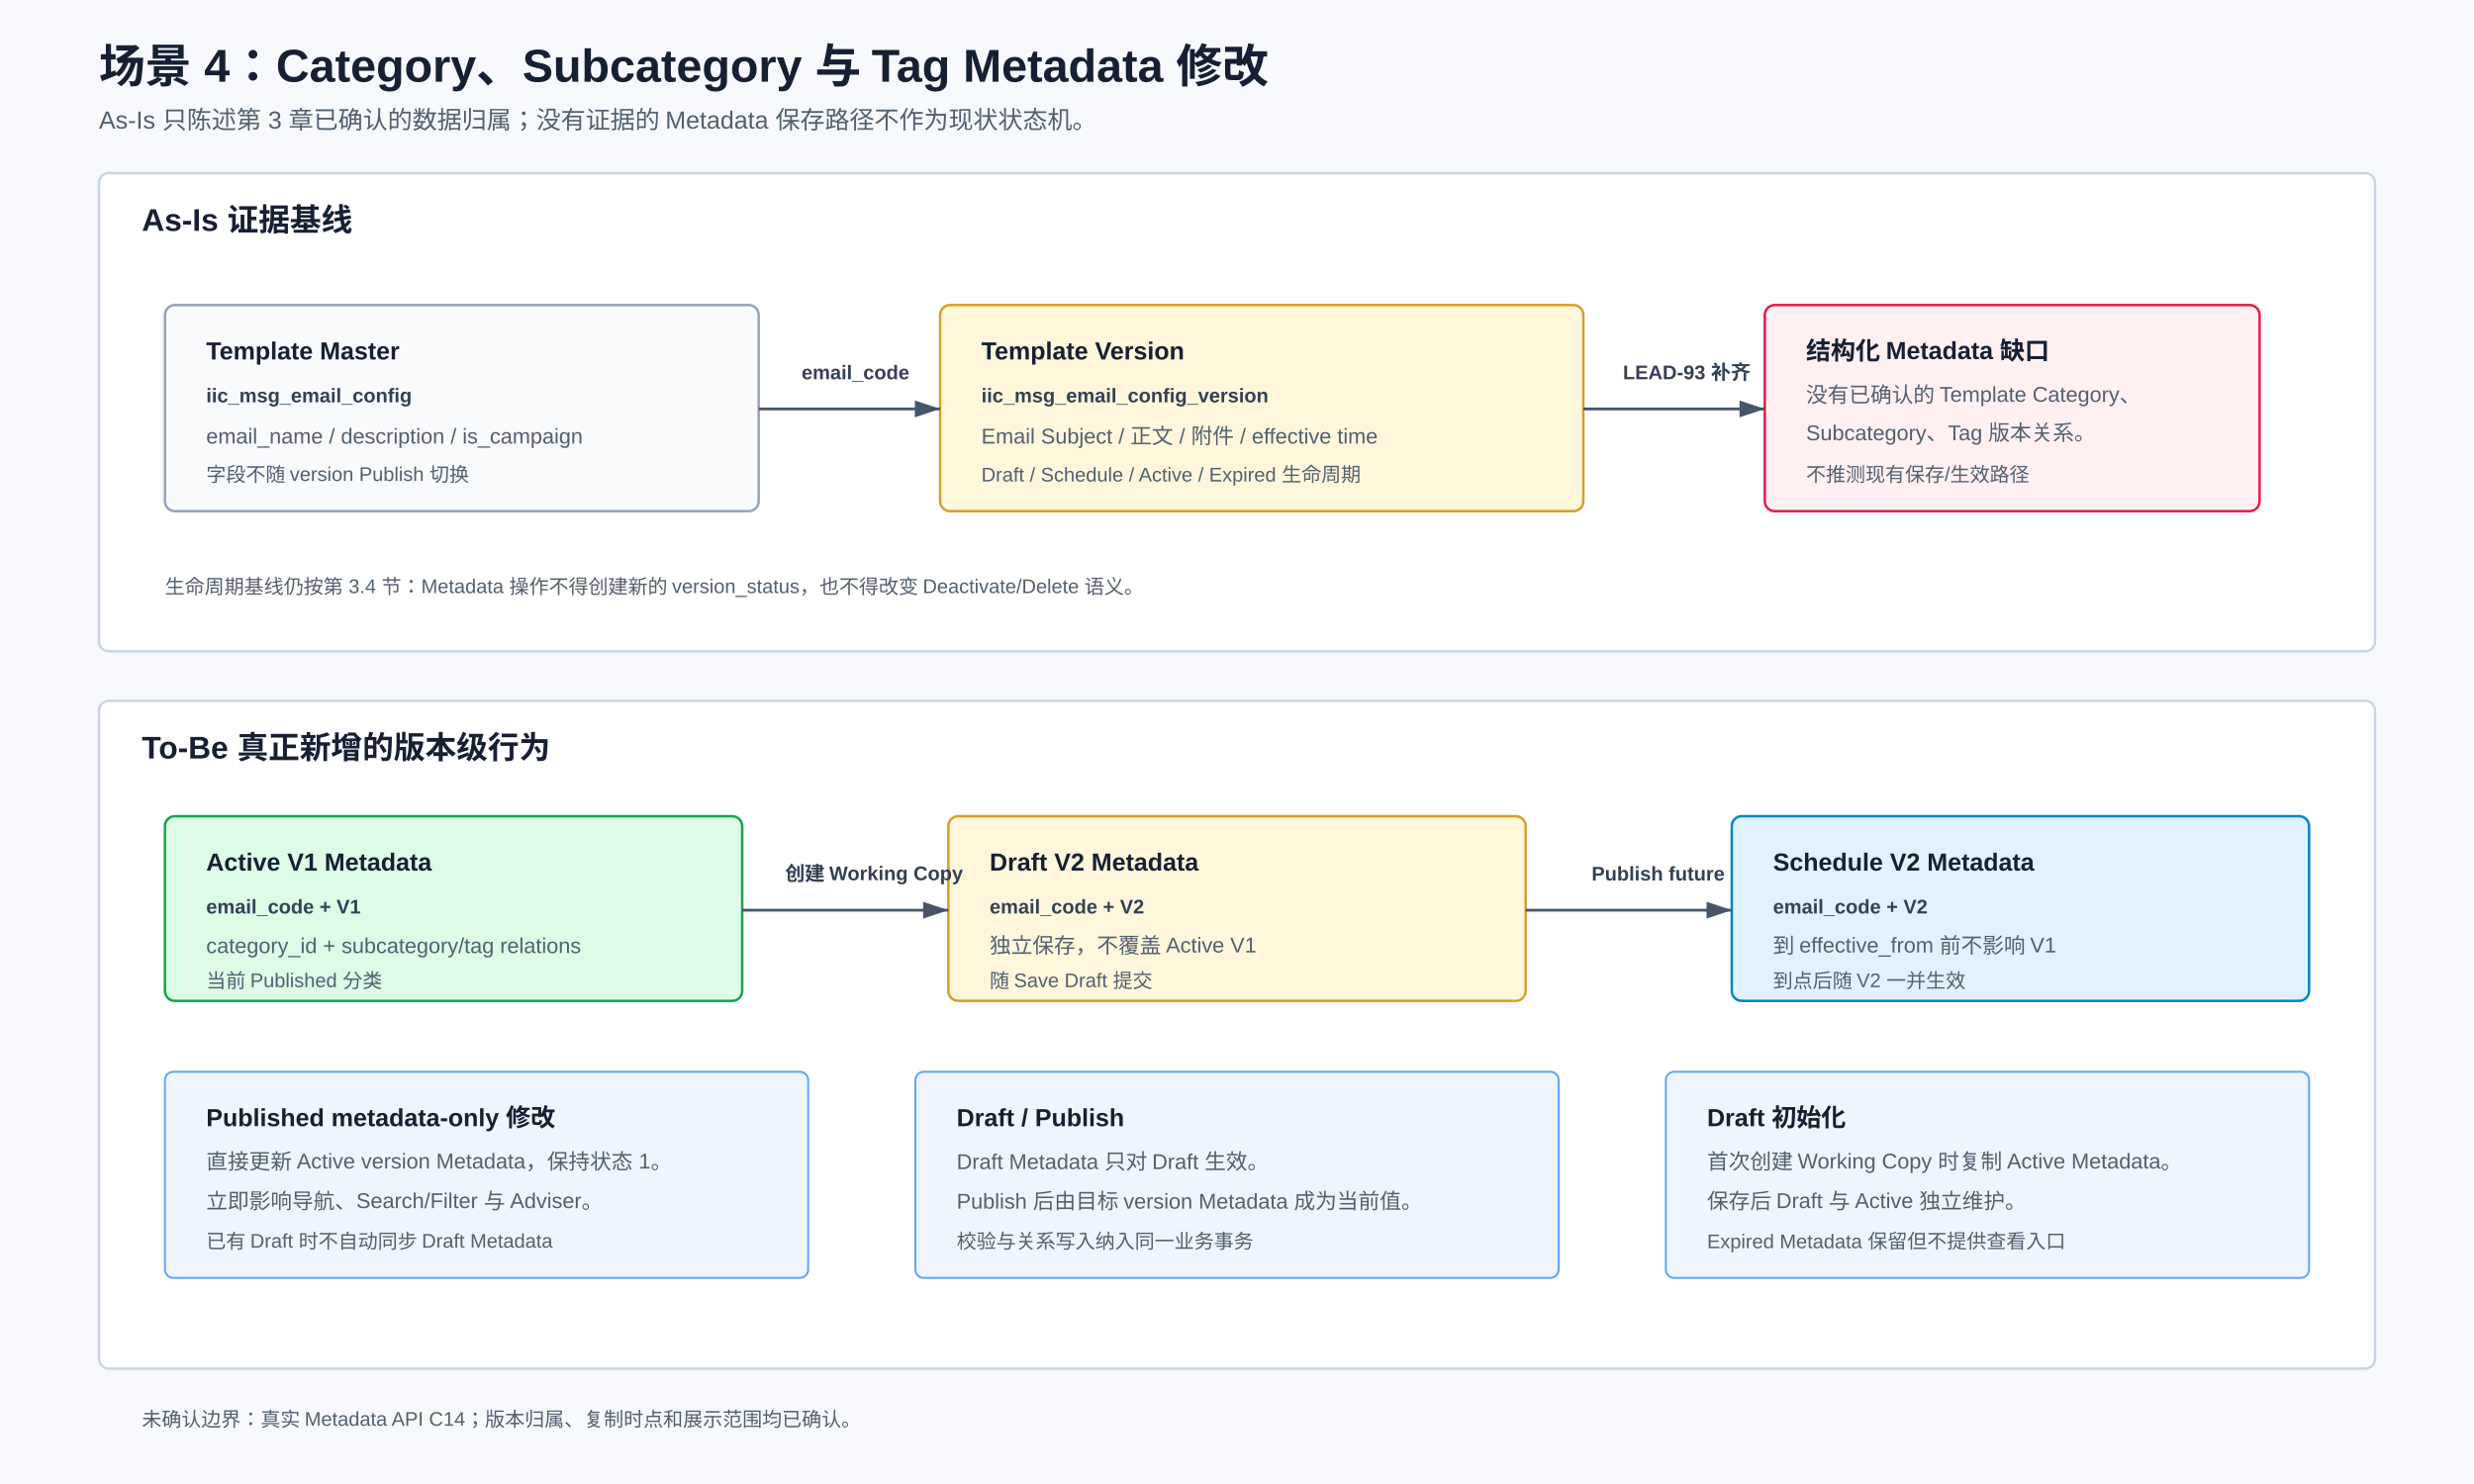
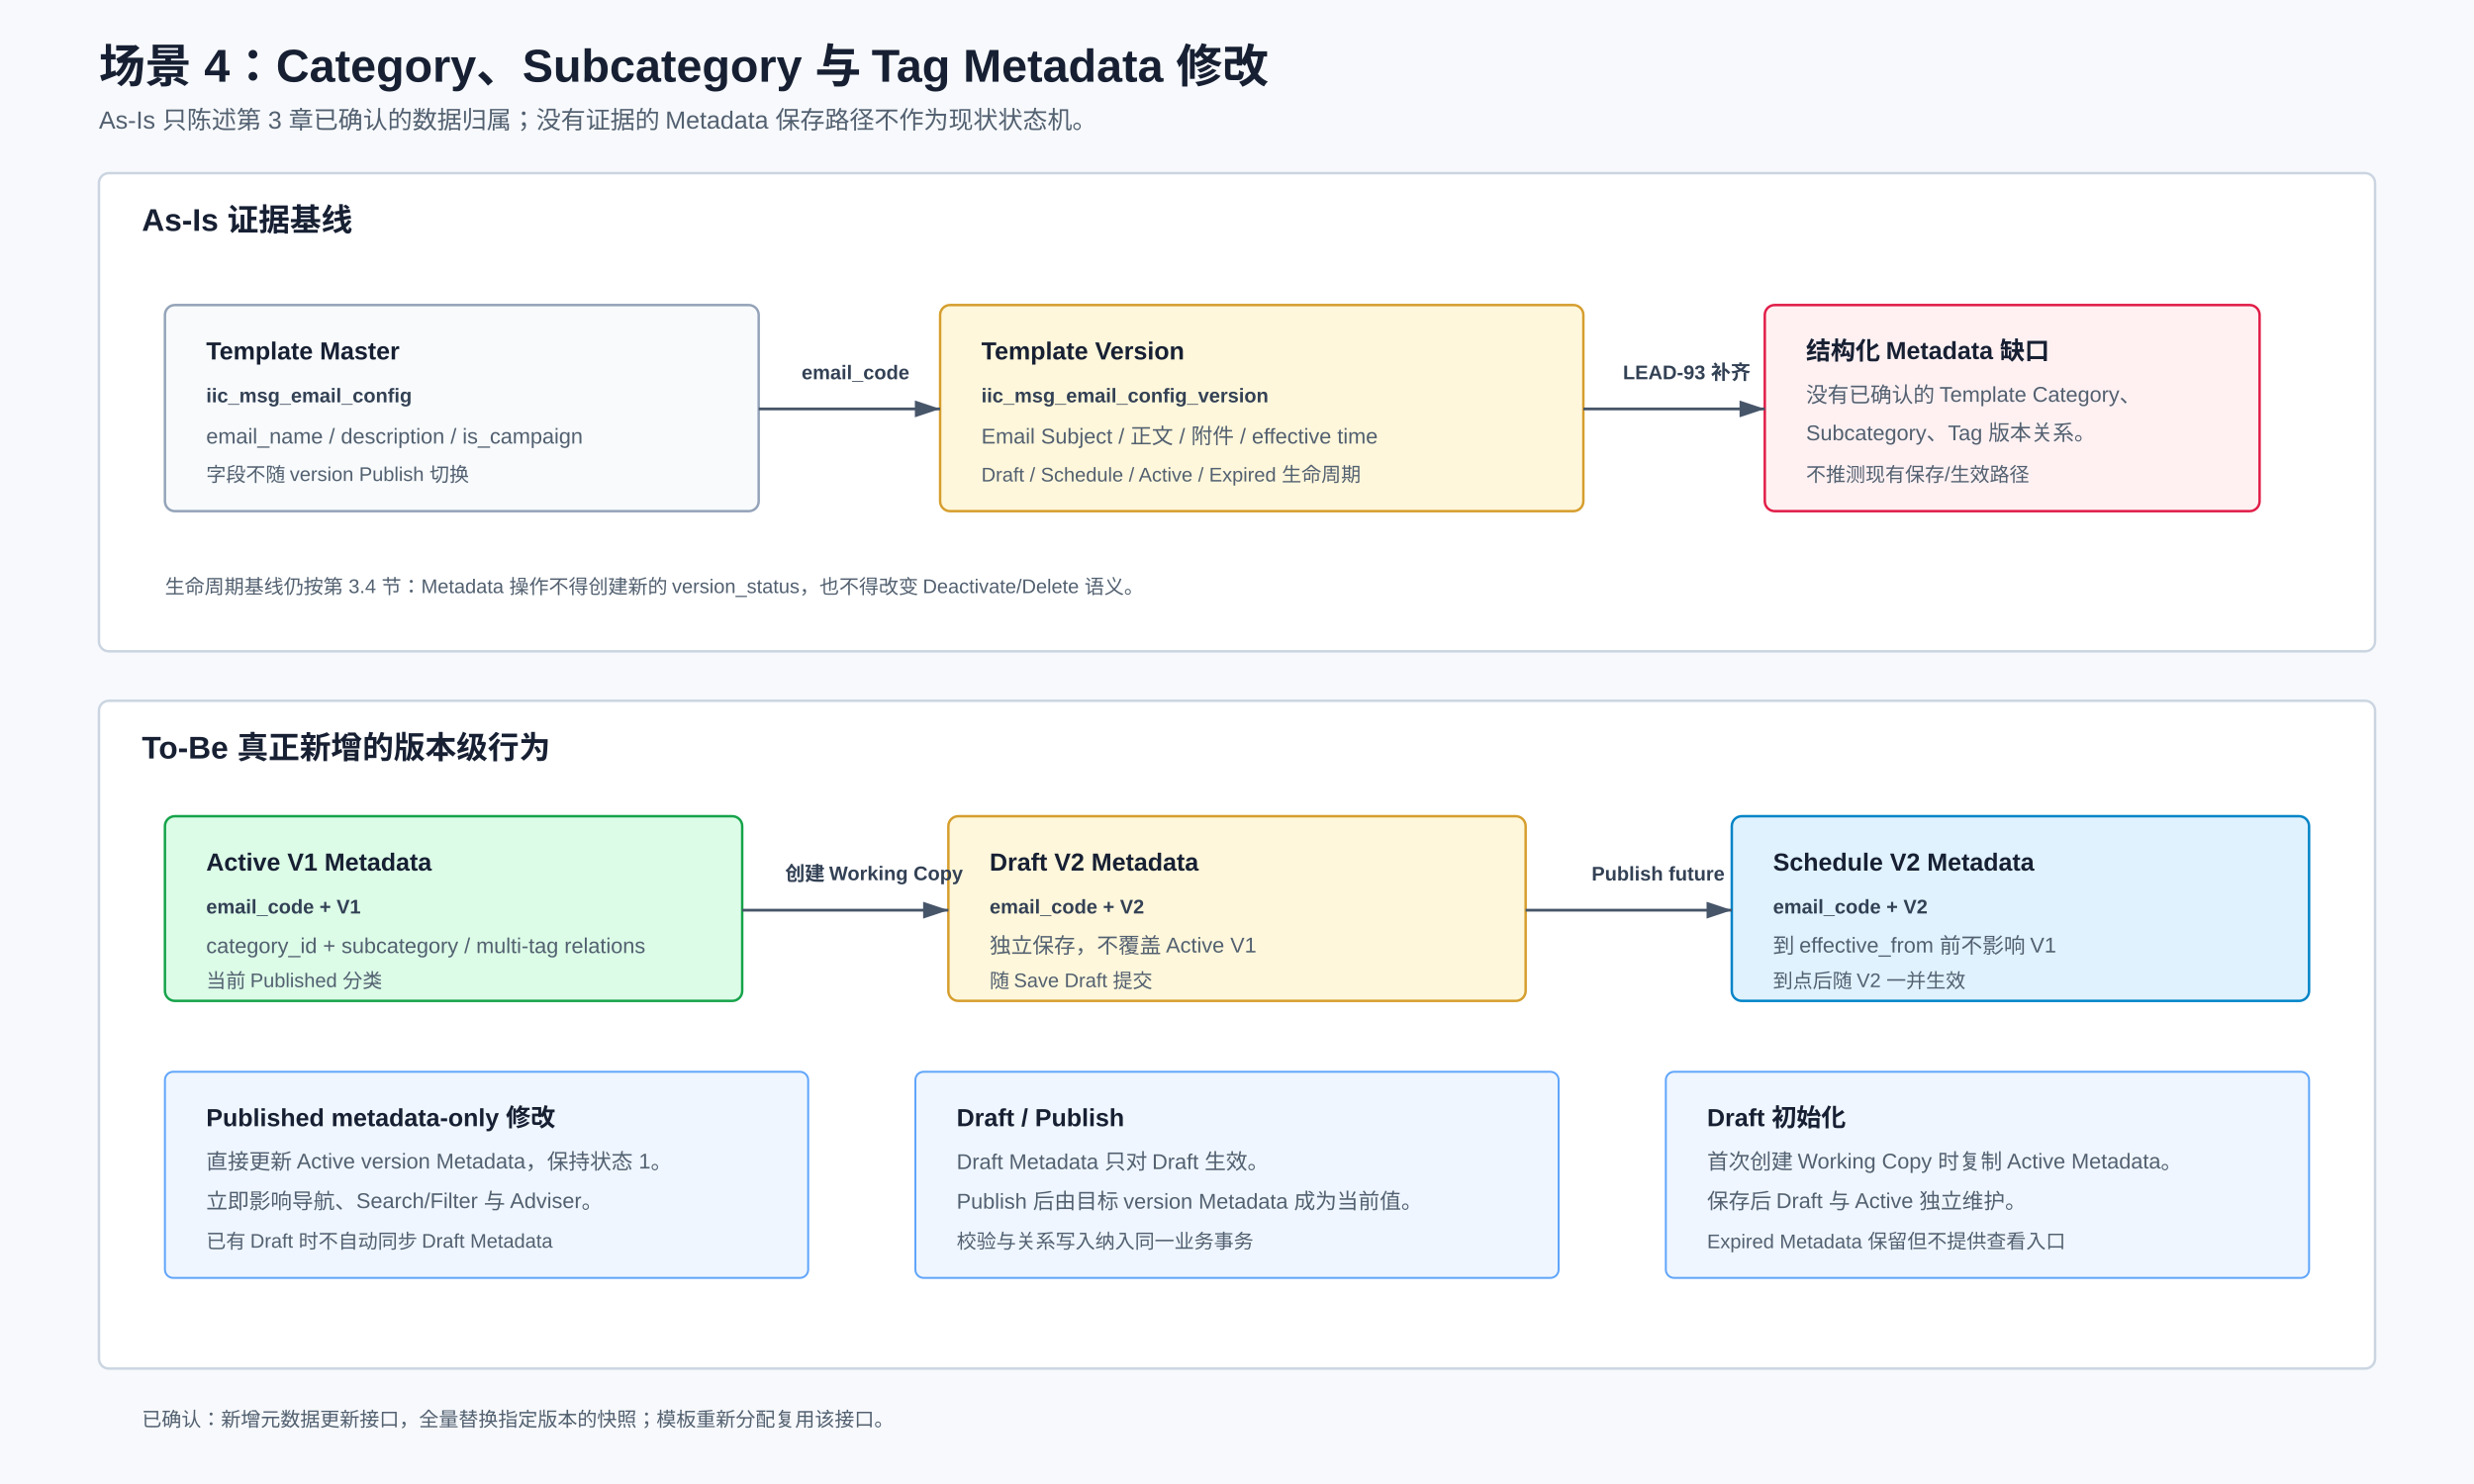
<svg xmlns="http://www.w3.org/2000/svg" width="1500" height="900" viewBox="0 0 1500 900">
  <defs>
    <marker id="a" markerWidth="10" markerHeight="10" refX="9" refY="3" orient="auto">
      <path d="M0 0L0 6L9 3z" fill="#475569" />
    </marker>
    <style>
      .title{font:700 28px Arial,"Microsoft YaHei",sans-serif;fill:#172033}.sub{font:400 15px Arial,"Microsoft YaHei",sans-serif;fill:#526070}.section{font:700 19px Arial,"Microsoft YaHei",sans-serif;fill:#172033}.h{font:700 15px Arial,"Microsoft YaHei",sans-serif;fill:#172033}.body{font:400 13px Arial,"Microsoft YaHei",sans-serif;fill:#526070}.small{font:400 12px Arial,"Microsoft YaHei",sans-serif;fill:#526070}.code{font:700 12px Arial,"Microsoft YaHei",sans-serif;fill:#334155}.event{font:700 12px Arial,"Microsoft YaHei",sans-serif;fill:#334155}
      .panel{fill:#fff;stroke:#cbd5e1;stroke-width:1.5;rx:6}.box{stroke-width:1.5;rx:6}.master{fill:#f8fafc;stroke:#94a3b8}.version{fill:#fff7db;stroke:#d69e2e}.active{fill:#dcfce7;stroke:#16a34a}.draft{fill:#fff7db;stroke:#d69e2e}.schedule{fill:#e0f2fe;stroke:#0284c7}.gap{fill:#fff1f2;stroke:#e11d48}.tobe{fill:#eff6ff;stroke:#60a5fa;stroke-width:1.2;rx:5}.asis{fill:#f8fafc;stroke:#cbd5e1;stroke-width:1.2;rx:5}.row{fill:#fff;stroke:#d8e0ea}.line{stroke:#475569;stroke-width:1.7;fill:none;marker-end:url(#a)}
    </style>
  </defs>
  <rect width="1500" height="900" fill="#f7f9fc" />
  <text x="60" y="50" class="title">场景 4：Category、Subcategory 与 Tag Metadata 修改</text>
  <text x="60" y="78" class="sub">As-Is 只陈述第 3 章已确认的数据归属；没有证据的 Metadata 保存路径不作为现状状态机。</text>
  <rect x="60" y="105" width="1380" height="290" class="panel" />
  <text x="86" y="140" class="section">As-Is 证据基线</text>
  <rect x="100" y="185" width="360" height="125" class="box master" />
  <text x="125" y="218" class="h">Template Master</text>
  <text x="125" y="244" class="code">iic_msg_email_config</text>
  <text x="125" y="269" class="body">email_name / description / is_campaign</text>
  <text x="125" y="292" class="small">字段不随 version Publish 切换</text>
  <rect x="570" y="185" width="390" height="125" class="box version" />
  <text x="595" y="218" class="h">Template Version</text>
  <text x="595" y="244" class="code">iic_msg_email_config_version</text>
  <text x="595" y="269" class="body">Email Subject / 正文 / 附件 / effective time</text>
  <text x="595" y="292" class="small">Draft / Schedule / Active / Expired 生命周期</text>
  <rect x="1070" y="185" width="300" height="125" class="box gap" />
  <text x="1095" y="218" class="h">结构化 Metadata 缺口</text>
  <text x="1095" y="244" class="body">没有已确认的 Template Category、</text>
  <text x="1095" y="267" class="body">Subcategory、Tag 版本关系。</text>
  <text x="1095" y="292" class="small">不推测现有保存/生效路径</text>
  <path d="M460 248L570 248" class="line" />
  <text x="486" y="230" class="event">email_code</text>
  <path d="M960 248L1070 248" class="line" />
  <text x="984" y="230" class="event">LEAD-93 补齐</text>
  <text x="100" y="360" class="small">生命周期基线仍按第 3.4 节：Metadata 操作不得创建新的 version_status，也不得改变 Deactivate/Delete 语义。</text>
  <rect x="60" y="425" width="1380" height="405" class="panel" />
  <text x="86" y="460" class="section">To-Be 真正新增的版本级行为</text>
  <rect x="100" y="495" width="350" height="112" class="box active" />
  <text x="125" y="528" class="h">Active V1 Metadata</text>
  <text x="125" y="554" class="code">email_code + V1</text>
-   <text x="125" y="578" class="body">category_id + subcategory/tag relations</text>
+   <text x="125" y="578" class="body">category_id + subcategory / multi-tag relations</text>
  <text x="125" y="599" class="small">当前 Published 分类</text>
  <rect x="575" y="495" width="350" height="112" class="box draft" />
  <text x="600" y="528" class="h">Draft V2 Metadata</text>
  <text x="600" y="554" class="code">email_code + V2</text>
  <text x="600" y="578" class="body">独立保存，不覆盖 Active V1</text>
  <text x="600" y="599" class="small">随 Save Draft 提交</text>
  <rect x="1050" y="495" width="350" height="112" class="box schedule" />
  <text x="1075" y="528" class="h">Schedule V2 Metadata</text>
  <text x="1075" y="554" class="code">email_code + V2</text>
  <text x="1075" y="578" class="body">到 effective_from 前不影响 V1</text>
  <text x="1075" y="599" class="small">到点后随 V2 一并生效</text>
  <path d="M450 552L575 552" class="line" />
  <text x="476" y="534" class="event">创建 Working Copy</text>
  <path d="M925 552L1050 552" class="line" />
  <text x="965" y="534" class="event">Publish future</text>
  <rect x="100" y="650" width="390" height="125" class="tobe" />
  <text x="125" y="683" class="h">Published metadata-only 修改</text>
  <text x="125" y="709" class="body">直接更新 Active version Metadata，保持状态 1。</text>
  <text x="125" y="733" class="body">立即影响导航、Search/Filter 与 Adviser。</text>
  <text x="125" y="757" class="small">已有 Draft 时不自动同步 Draft Metadata</text>
  <rect x="555" y="650" width="390" height="125" class="tobe" />
  <text x="580" y="683" class="h">Draft / Publish</text>
  <text x="580" y="709" class="body">Draft Metadata 只对 Draft 生效。</text>
  <text x="580" y="733" class="body">Publish 后由目标 version Metadata 成为当前值。</text>
  <text x="580" y="757" class="small">校验与关系写入纳入同一业务事务</text>
  <rect x="1010" y="650" width="390" height="125" class="tobe" />
  <text x="1035" y="683" class="h">Draft 初始化</text>
  <text x="1035" y="709" class="body">首次创建 Working Copy 时复制 Active Metadata。</text>
  <text x="1035" y="733" class="body">保存后 Draft 与 Active 独立维护。</text>
  <text x="1035" y="757" class="small">Expired Metadata 保留但不提供查看入口</text>
-   <text x="86" y="865" class="small">未确认边界：真实 Metadata API C14；版本归属、复制时点和展示范围均已确认。</text>
+   <text x="86" y="865" class="small">已确认：新增元数据更新接口，全量替换指定版本的快照；模板重新分配复用该接口。</text>
</svg>
